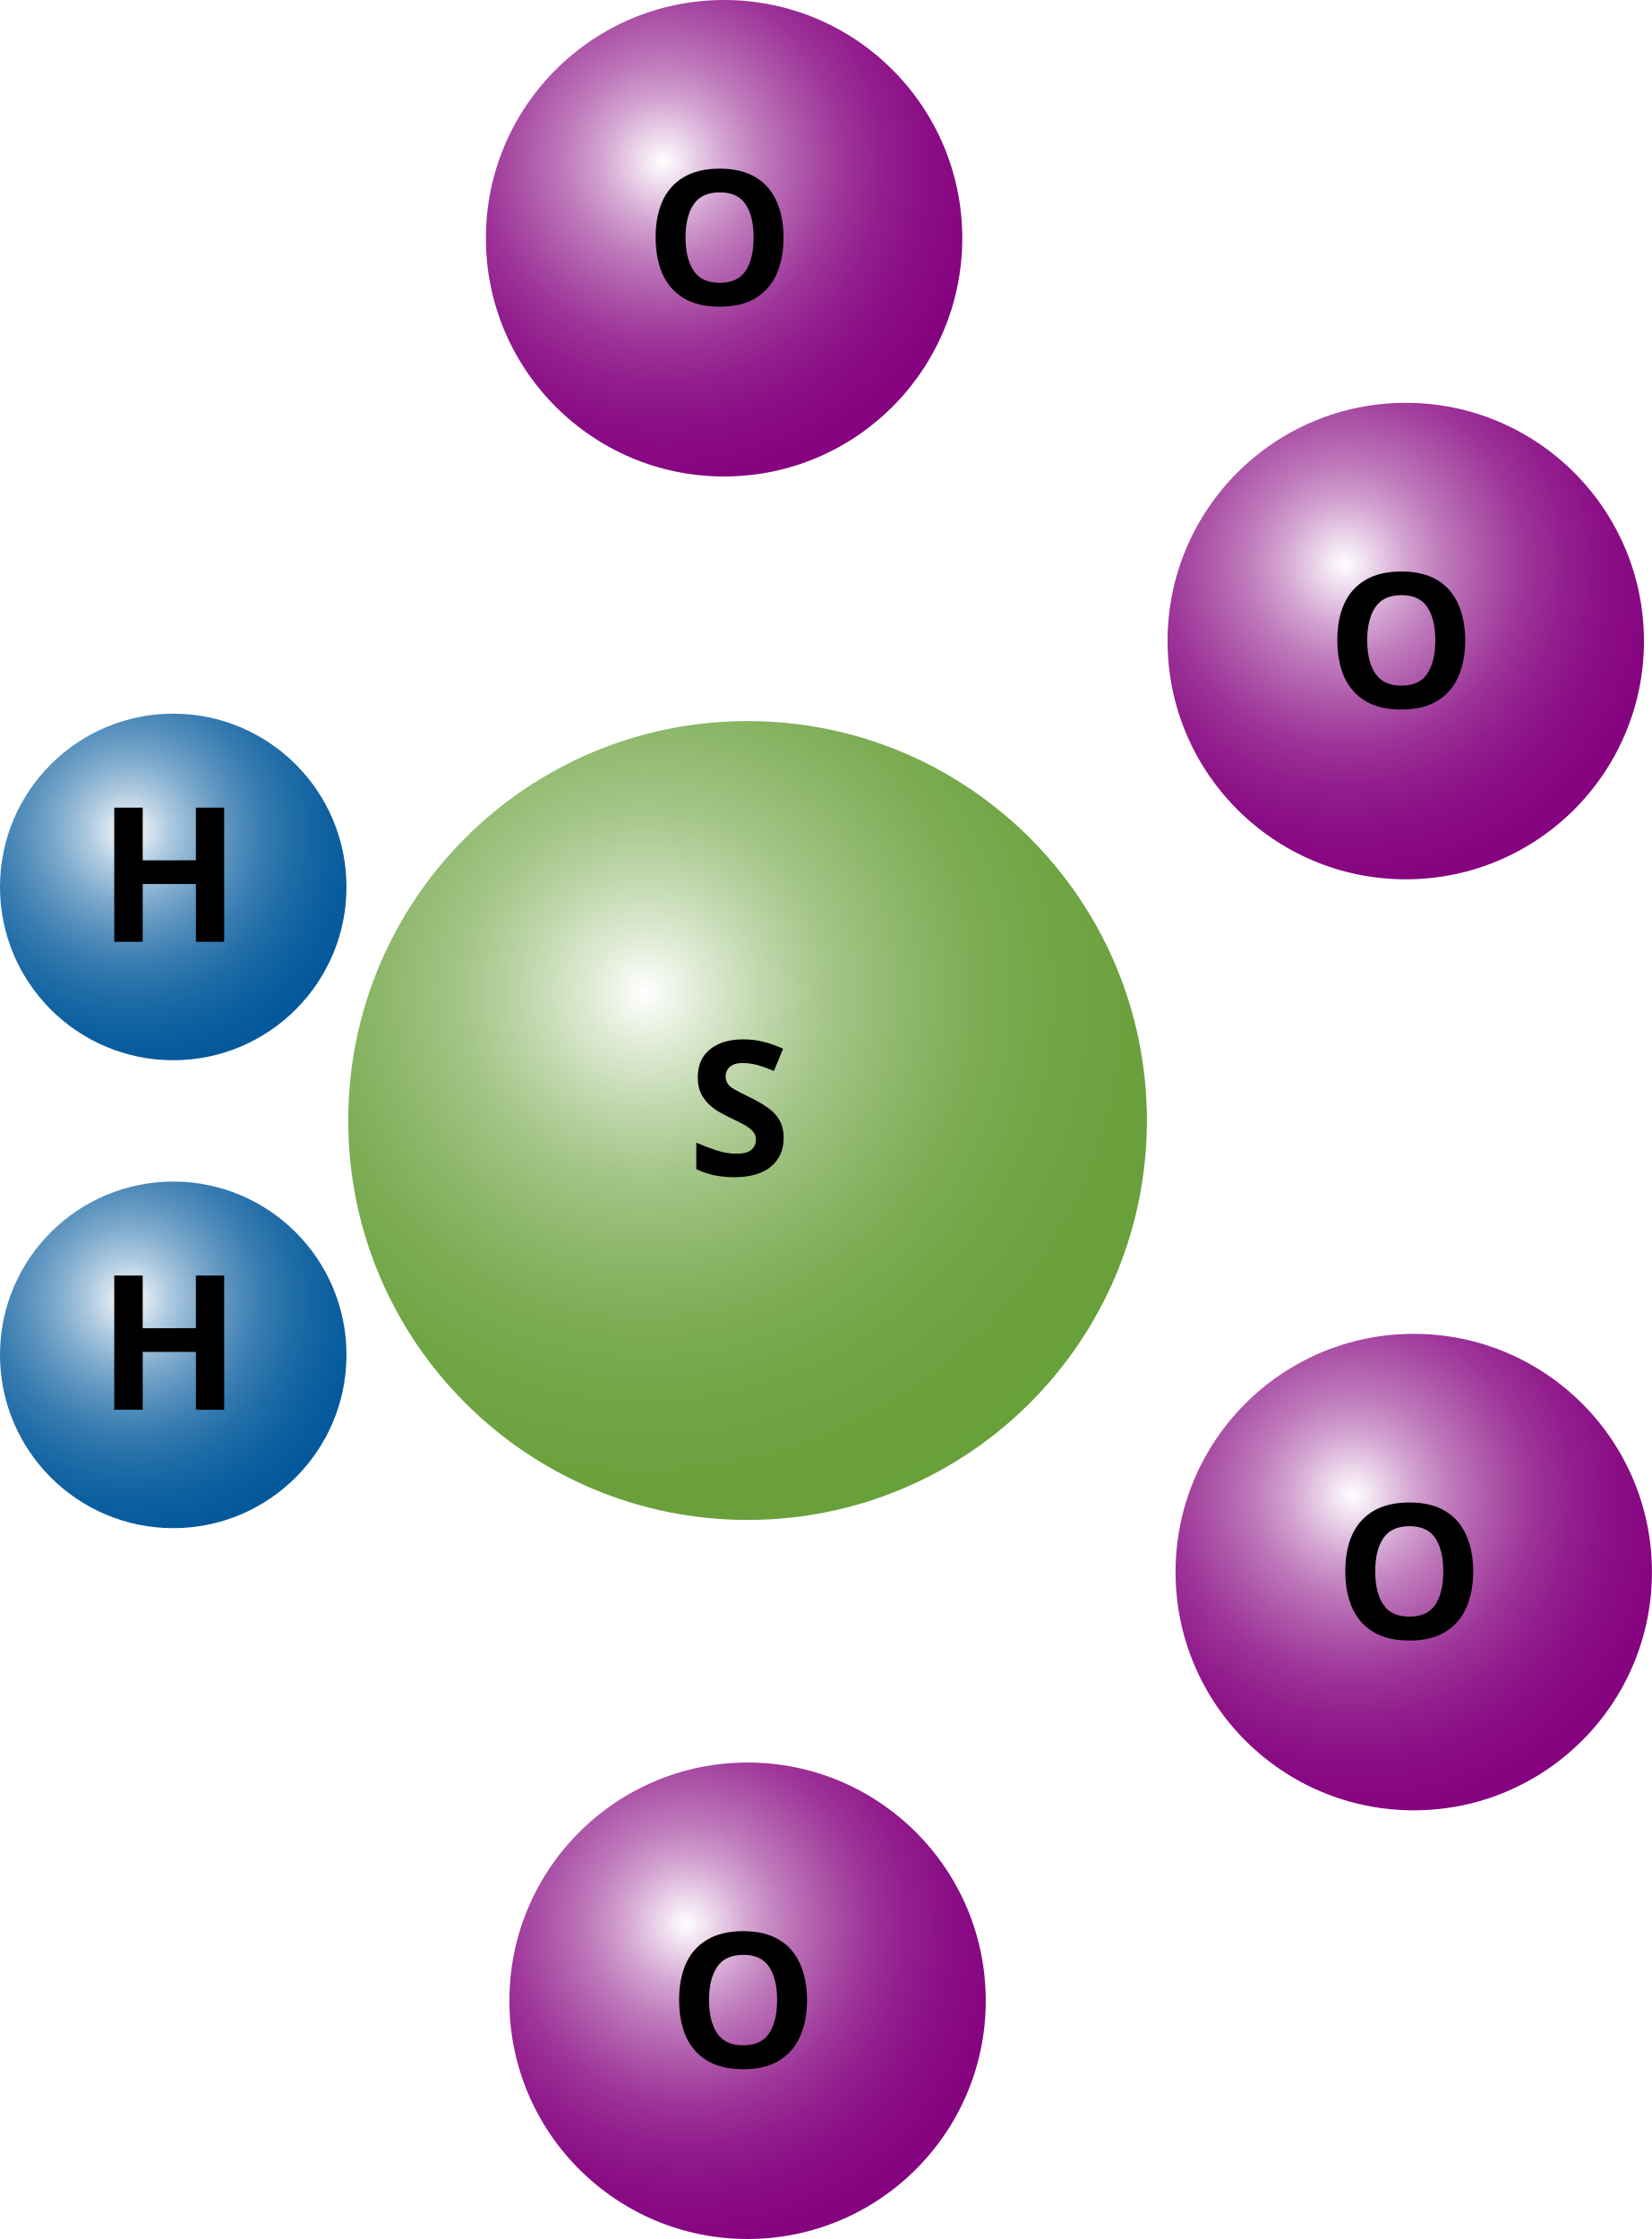
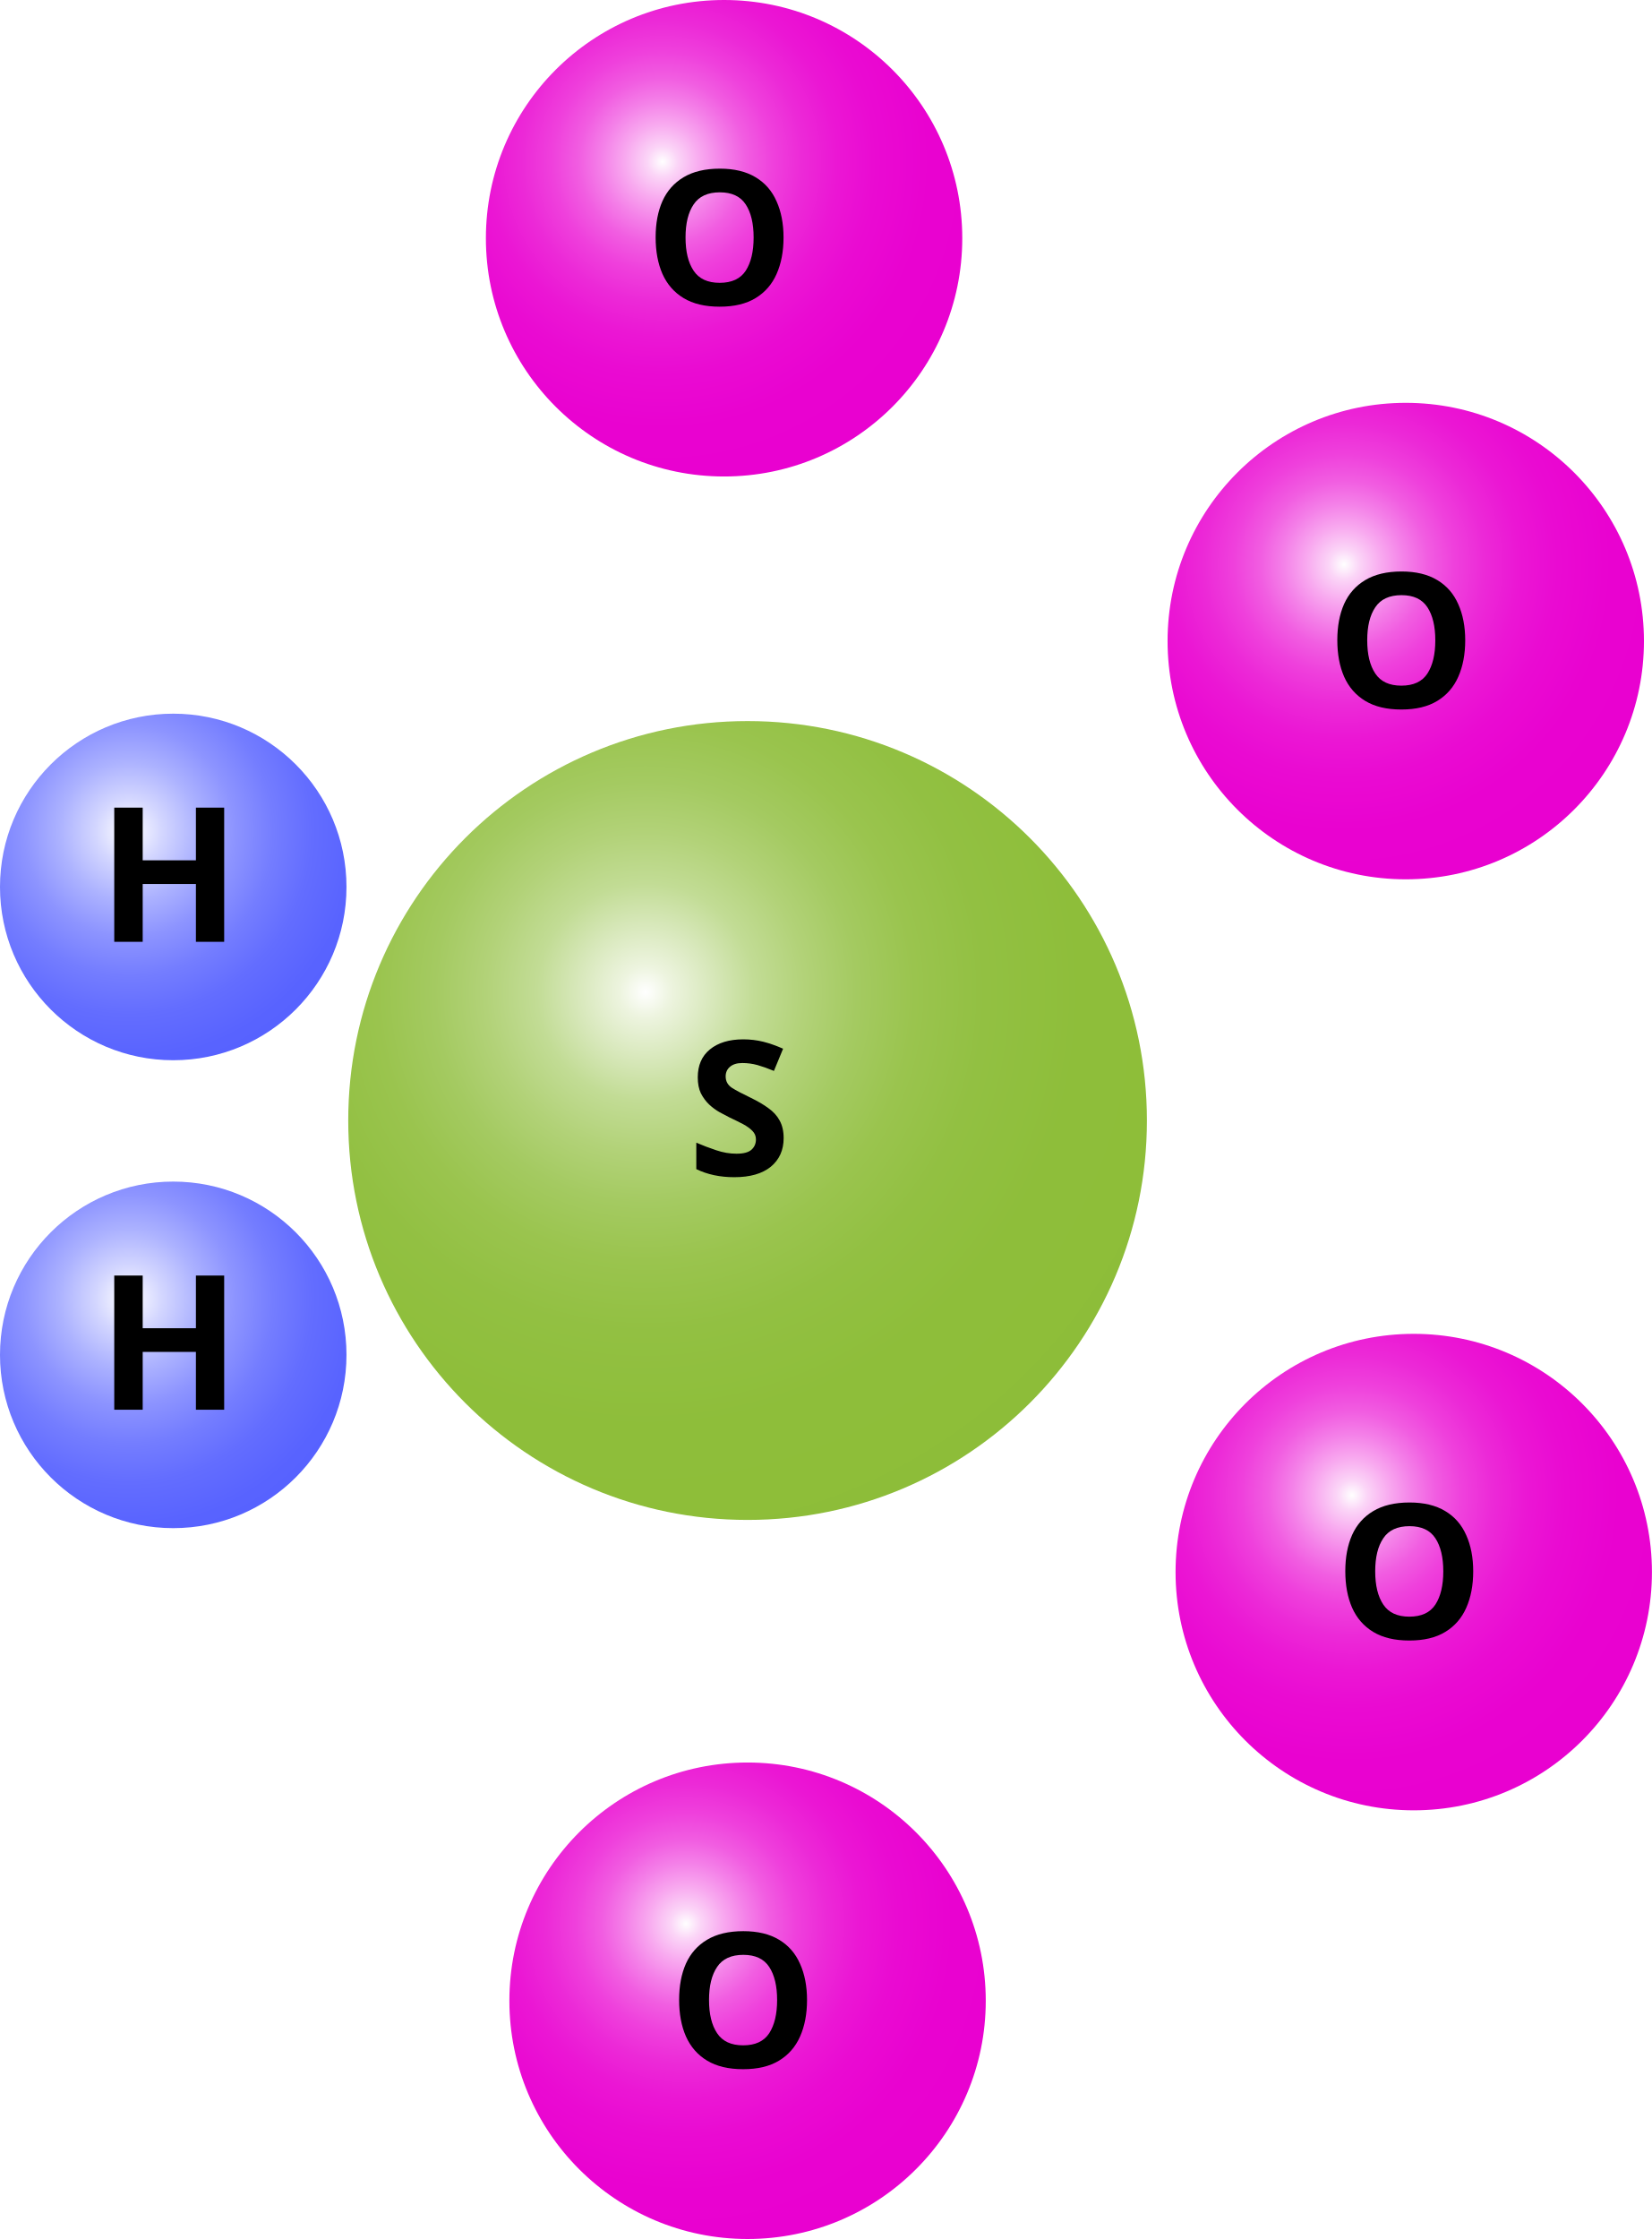
<svg xmlns="http://www.w3.org/2000/svg" xmlns:xlink="http://www.w3.org/1999/xlink" viewBox="0 0 140.65 190.59">
  <defs>
    <style>.cls-1{fill:url(#radial-gradient);}.cls-2{font-size:16px;font-family:Montserrat-Bold, Montserrat;font-weight:700;}.cls-3{fill:url(#radial-gradient-2);}.cls-4{fill:url(#radial-gradient-3);}.cls-5{fill:url(#radial-gradient-4);}.cls-6{fill:url(#radial-gradient-5);}.cls-7{fill:url(#radial-gradient-6);}.cls-8{fill:url(#radial-gradient-7);}</style>
    <radialGradient id="radial-gradient" cx="54.96" cy="84.45" r="54.55" gradientUnits="userSpaceOnUse">
      <stop offset="0" stop-color="#fff" />
-       <stop offset="0.09" stop-color="#deead3" />
-       <stop offset="0.19" stop-color="#bed6aa" />
-       <stop offset="0.29" stop-color="#a3c587" />
-       <stop offset="0.41" stop-color="#8db76a" />
-       <stop offset="0.52" stop-color="#7cac54" />
-       <stop offset="0.65" stop-color="#70a544" />
-       <stop offset="0.8" stop-color="#69a03b" />
-       <stop offset="1" stop-color="#679f38" />
+       <stop offset="0.04" stop-color="#edf4df" />
+       <stop offset="0.11" stop-color="#d6e7b8" />
+       <stop offset="0.17" stop-color="#c2dc95" />
+       <stop offset="0.25" stop-color="#b2d278" />
+       <stop offset="0.33" stop-color="#a4ca61" />
+       <stop offset="0.42" stop-color="#9ac44e" />
+       <stop offset="0.53" stop-color="#92c042" />
+       <stop offset="0.68" stop-color="#8ebe3a" />
+       <stop offset="1" stop-color="#8dbd38" />
    </radialGradient>
-     <radialGradient id="radial-gradient-2" cx="58.23" cy="26.24" r="29.84" gradientTransform="translate(-7.02 -14.84) scale(1.09 1.09)" gradientUnits="userSpaceOnUse">
+     <radialGradient id="radial-gradient-2" cx="285.52" cy="0.6" r="29.84" gradientTransform="translate(-254.81 13.11) scale(1.09 1.09)" gradientUnits="userSpaceOnUse">
      <stop offset="0" stop-color="#fff" />
-       <stop offset="0.07" stop-color="#ecd7eb" />
-       <stop offset="0.16" stop-color="#d4a5d2" />
-       <stop offset="0.26" stop-color="#be79bb" />
-       <stop offset="0.37" stop-color="#ac54a8" />
-       <stop offset="0.47" stop-color="#9e3599" />
-       <stop offset="0.58" stop-color="#921e8d" />
-       <stop offset="0.7" stop-color="#8a0d85" />
-       <stop offset="0.83" stop-color="#860380" />
-       <stop offset="1" stop-color="#84007e" />
+       <stop offset="0.04" stop-color="#fbd5f7" />
+       <stop offset="0.1" stop-color="#f8a8ef" />
+       <stop offset="0.16" stop-color="#f480e8" />
+       <stop offset="0.22" stop-color="#f15de1" />
+       <stop offset="0.29" stop-color="#ef40dc" />
+       <stop offset="0.37" stop-color="#ec29d7" />
+       <stop offset="0.46" stop-color="#eb16d4" />
+       <stop offset="0.56" stop-color="#ea0ad2" />
+       <stop offset="0.7" stop-color="#e902d0" />
+       <stop offset="1" stop-color="#e900d0" />
    </radialGradient>
-     <radialGradient id="radial-gradient-3" cx="111.47" cy="57.68" r="29.84" xlink:href="#radial-gradient-2" />
-     <radialGradient id="radial-gradient-4" cx="60.07" cy="163.85" r="29.84" xlink:href="#radial-gradient-2" />
-     <radialGradient id="radial-gradient-5" cx="112.1" cy="130.38" r="29.84" xlink:href="#radial-gradient-2" />
+     <radialGradient id="radial-gradient-3" cx="338.76" cy="32.05" r="29.84" xlink:href="#radial-gradient-2" />
+     <radialGradient id="radial-gradient-4" cx="287.35" cy="138.21" r="29.84" xlink:href="#radial-gradient-2" />
+     <radialGradient id="radial-gradient-5" cx="339.38" cy="104.74" r="29.84" xlink:href="#radial-gradient-2" />
    <radialGradient id="radial-gradient-6" cx="10.98" cy="70.76" r="23.66" gradientUnits="userSpaceOnUse">
      <stop offset="0" stop-color="#fff" />
-       <stop offset="0.05" stop-color="#e1ebf3" />
-       <stop offset="0.15" stop-color="#adc9df" />
-       <stop offset="0.26" stop-color="#7eaacd" />
-       <stop offset="0.37" stop-color="#5891bd" />
-       <stop offset="0.48" stop-color="#387cb1" />
-       <stop offset="0.6" stop-color="#1f6ca7" />
-       <stop offset="0.72" stop-color="#0e60a0" />
-       <stop offset="0.85" stop-color="#03599c" />
-       <stop offset="1" stop-color="#00579b" />
+       <stop offset="0.12" stop-color="#d3d6ff" />
+       <stop offset="0.25" stop-color="#acb2ff" />
+       <stop offset="0.38" stop-color="#8d94ff" />
+       <stop offset="0.52" stop-color="#747dff" />
+       <stop offset="0.66" stop-color="#636dff" />
+       <stop offset="0.82" stop-color="#5863ff" />
+       <stop offset="1" stop-color="#5560ff" />
    </radialGradient>
    <radialGradient id="radial-gradient-7" cx="10.98" cy="110.59" r="23.66" xlink:href="#radial-gradient-6" />
  </defs>
  <g id="Layer_2" data-name="Layer 2">
-     <g id="portrait">
-       <g id="SulphuricAcid">
-         <circle class="cls-1" cx="63.65" cy="95.38" r="34" />
-         <g id="Submit">
-           <text class="cls-2" transform="translate(58.55 100.05)">S</text>
-         </g>
-         <circle class="cls-3" cx="61.65" cy="20.28" r="20.28" />
-         <g id="Submit-2" data-name="Submit">
-           <text class="cls-2" transform="translate(54.9 25.95)">O</text>
-         </g>
-         <circle class="cls-4" cx="119.69" cy="54.57" r="20.28" />
-         <g id="Submit-3" data-name="Submit">
-           <text class="cls-2" transform="translate(112.94 60.24)">O</text>
-         </g>
-         <circle class="cls-5" cx="63.65" cy="170.31" r="20.28" />
-         <g id="Submit-4" data-name="Submit">
-           <text class="cls-2" transform="translate(56.9 175.98)">O</text>
-         </g>
-         <circle class="cls-6" cx="120.37" cy="133.82" r="20.28" />
-         <g id="Submit-5" data-name="Submit">
-           <text class="cls-2" transform="translate(113.62 139.49)">O</text>
-         </g>
-         <circle class="cls-7" cx="14.75" cy="75.5" r="14.75" />
-         <g id="Submit-6" data-name="Submit">
-           <text class="cls-2" transform="translate(8.29 80.17)">H</text>
-         </g>
-         <circle class="cls-8" cx="14.75" cy="115.33" r="14.75" />
-         <g id="Submit-7" data-name="Submit">
-           <text class="cls-2" transform="translate(8.29 120)">H</text>
-         </g>
+     <g id="SulphuricAcid">
+       <circle class="cls-1" cx="63.65" cy="95.38" r="34" />
+       <g id="Submit">
+         <text class="cls-2" transform="translate(58.55 100.05)">S</text>
+       </g>
+       <circle class="cls-3" cx="61.65" cy="20.28" r="20.28" />
+       <g id="Submit-2" data-name="Submit">
+         <text class="cls-2" transform="translate(54.9 25.95)">O</text>
+       </g>
+       <circle class="cls-4" cx="119.69" cy="54.57" r="20.28" />
+       <g id="Submit-3" data-name="Submit">
+         <text class="cls-2" transform="translate(112.94 60.24)">O</text>
+       </g>
+       <circle class="cls-5" cx="63.65" cy="170.31" r="20.28" />
+       <g id="Submit-4" data-name="Submit">
+         <text class="cls-2" transform="translate(56.9 175.98)">O</text>
+       </g>
+       <circle class="cls-6" cx="120.37" cy="133.82" r="20.28" />
+       <g id="Submit-5" data-name="Submit">
+         <text class="cls-2" transform="translate(113.62 139.49)">O</text>
+       </g>
+       <circle class="cls-7" cx="14.75" cy="75.5" r="14.75" />
+       <g id="Submit-6" data-name="Submit">
+         <text class="cls-2" transform="translate(8.29 80.17)">H</text>
+       </g>
+       <circle class="cls-8" cx="14.75" cy="115.33" r="14.75" />
+       <g id="Submit-7" data-name="Submit">
+         <text class="cls-2" transform="translate(8.29 120)">H</text>
      </g>
    </g>
  </g>
</svg>
